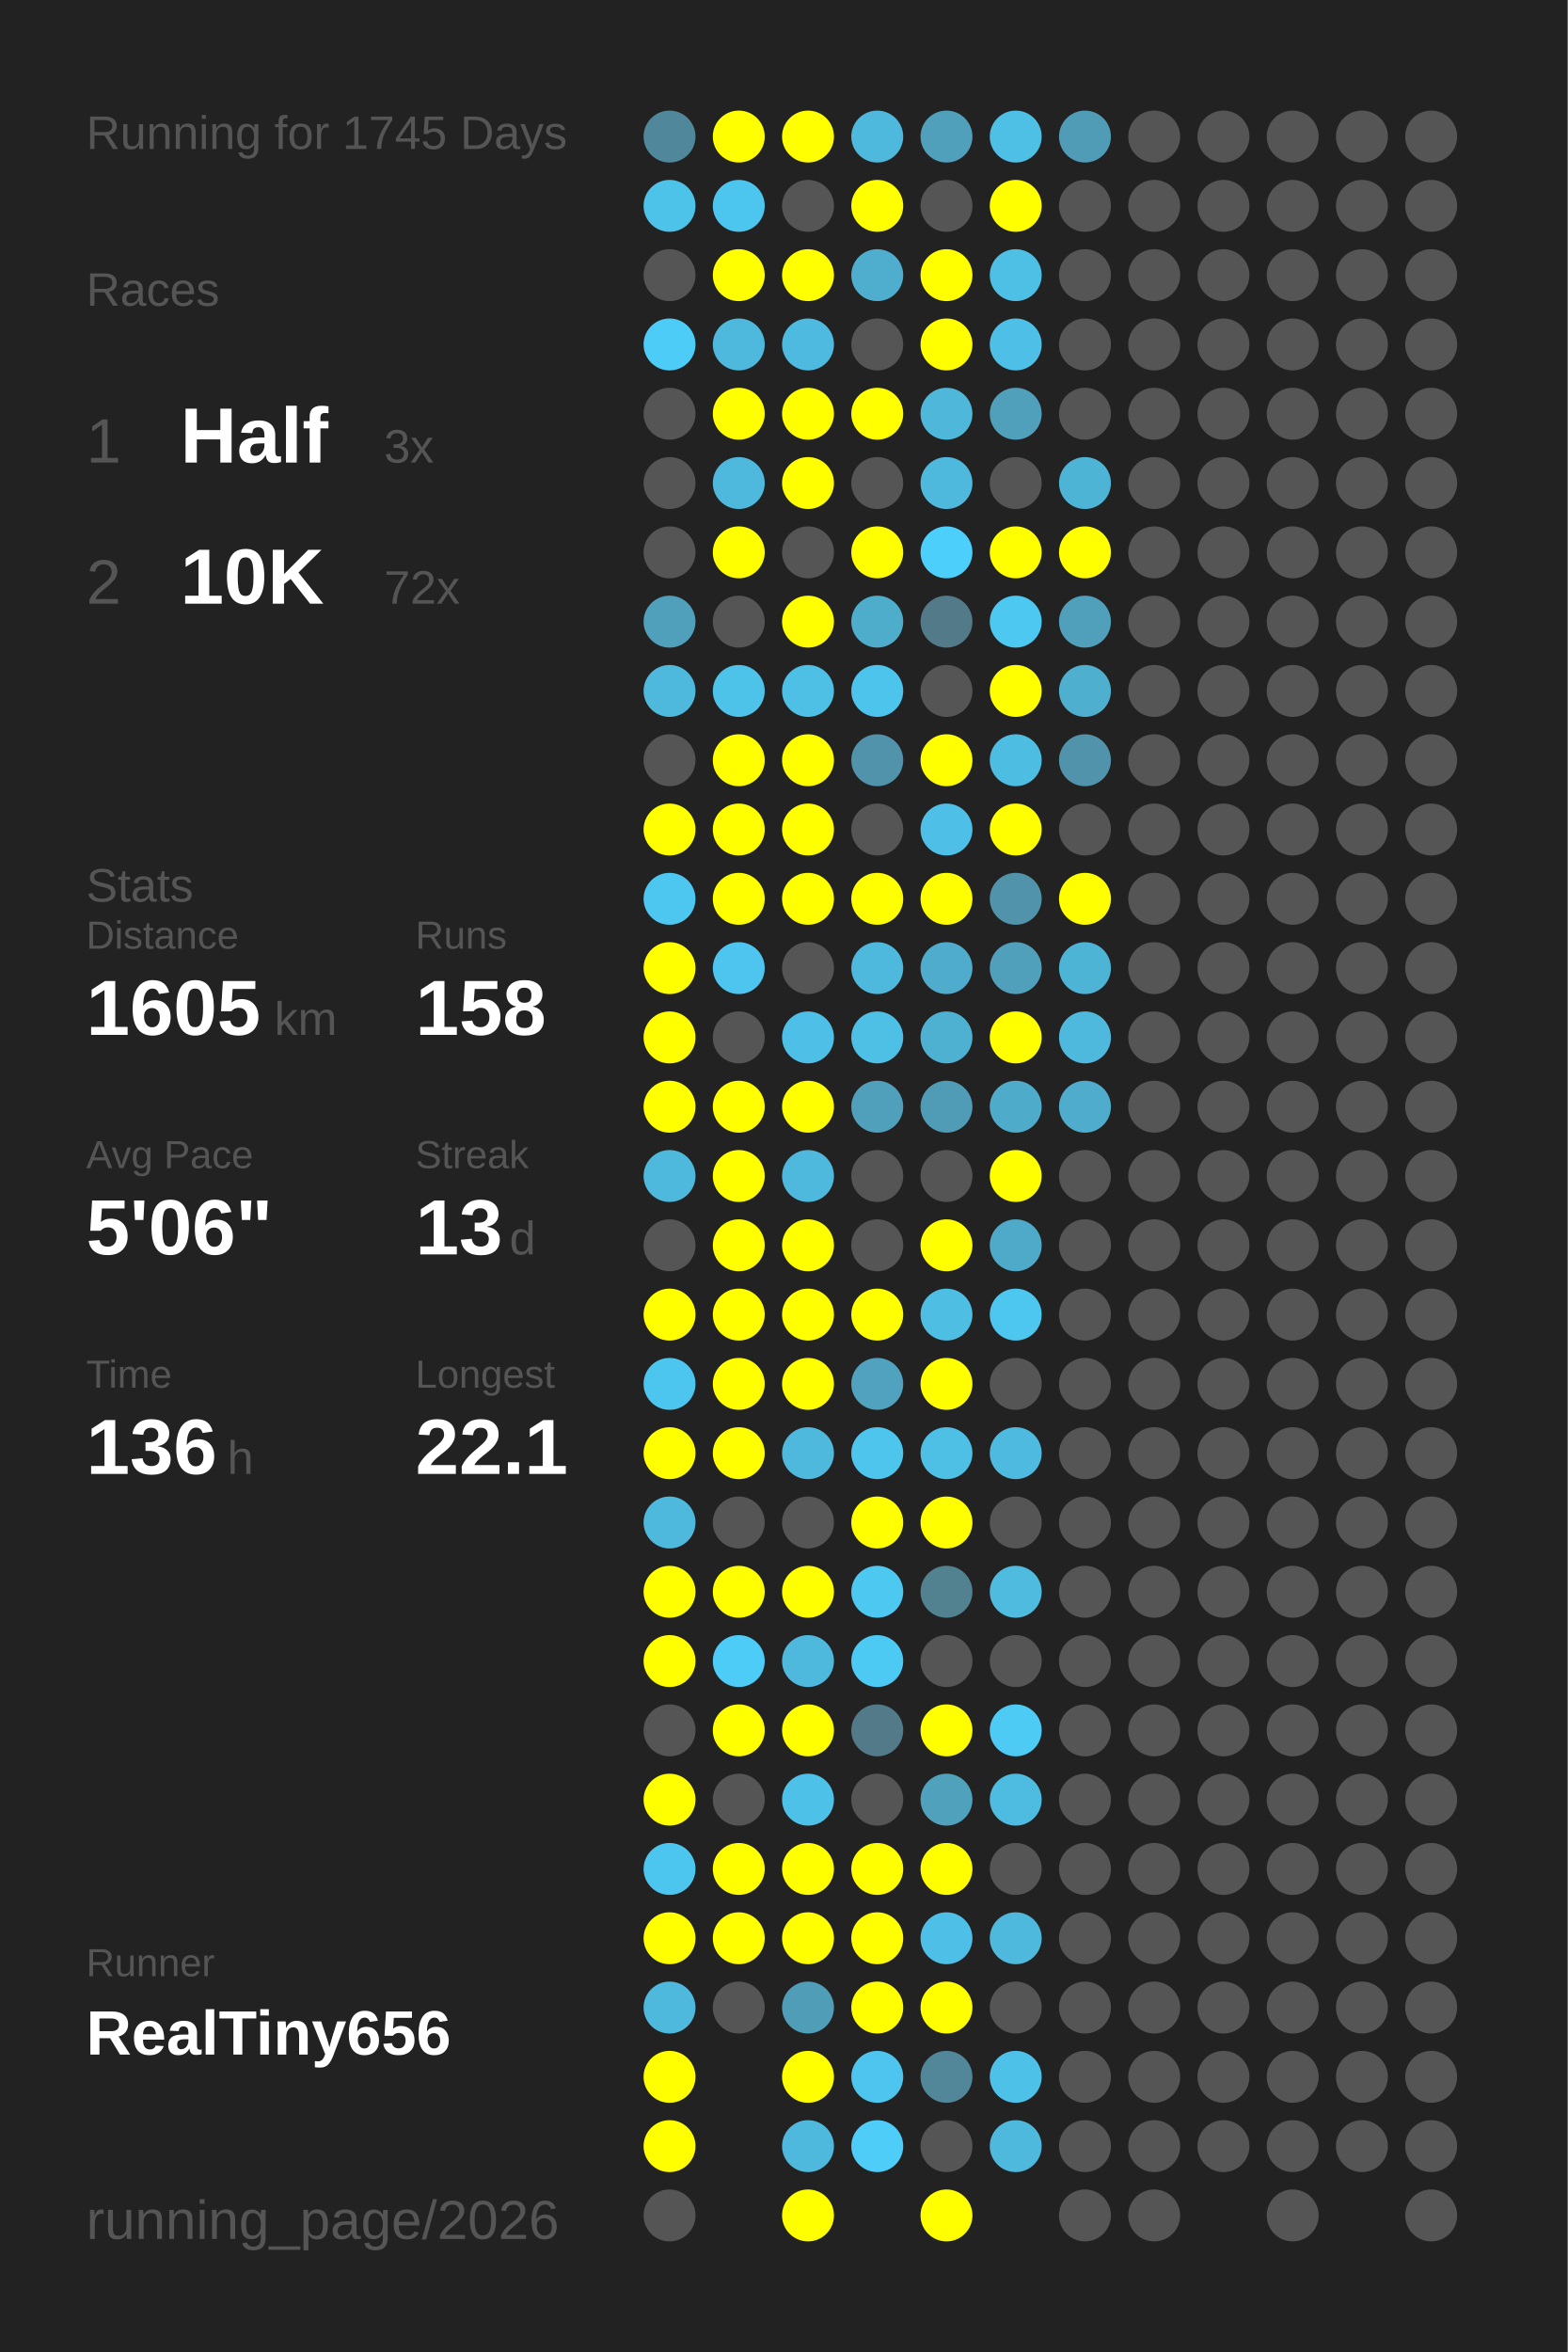
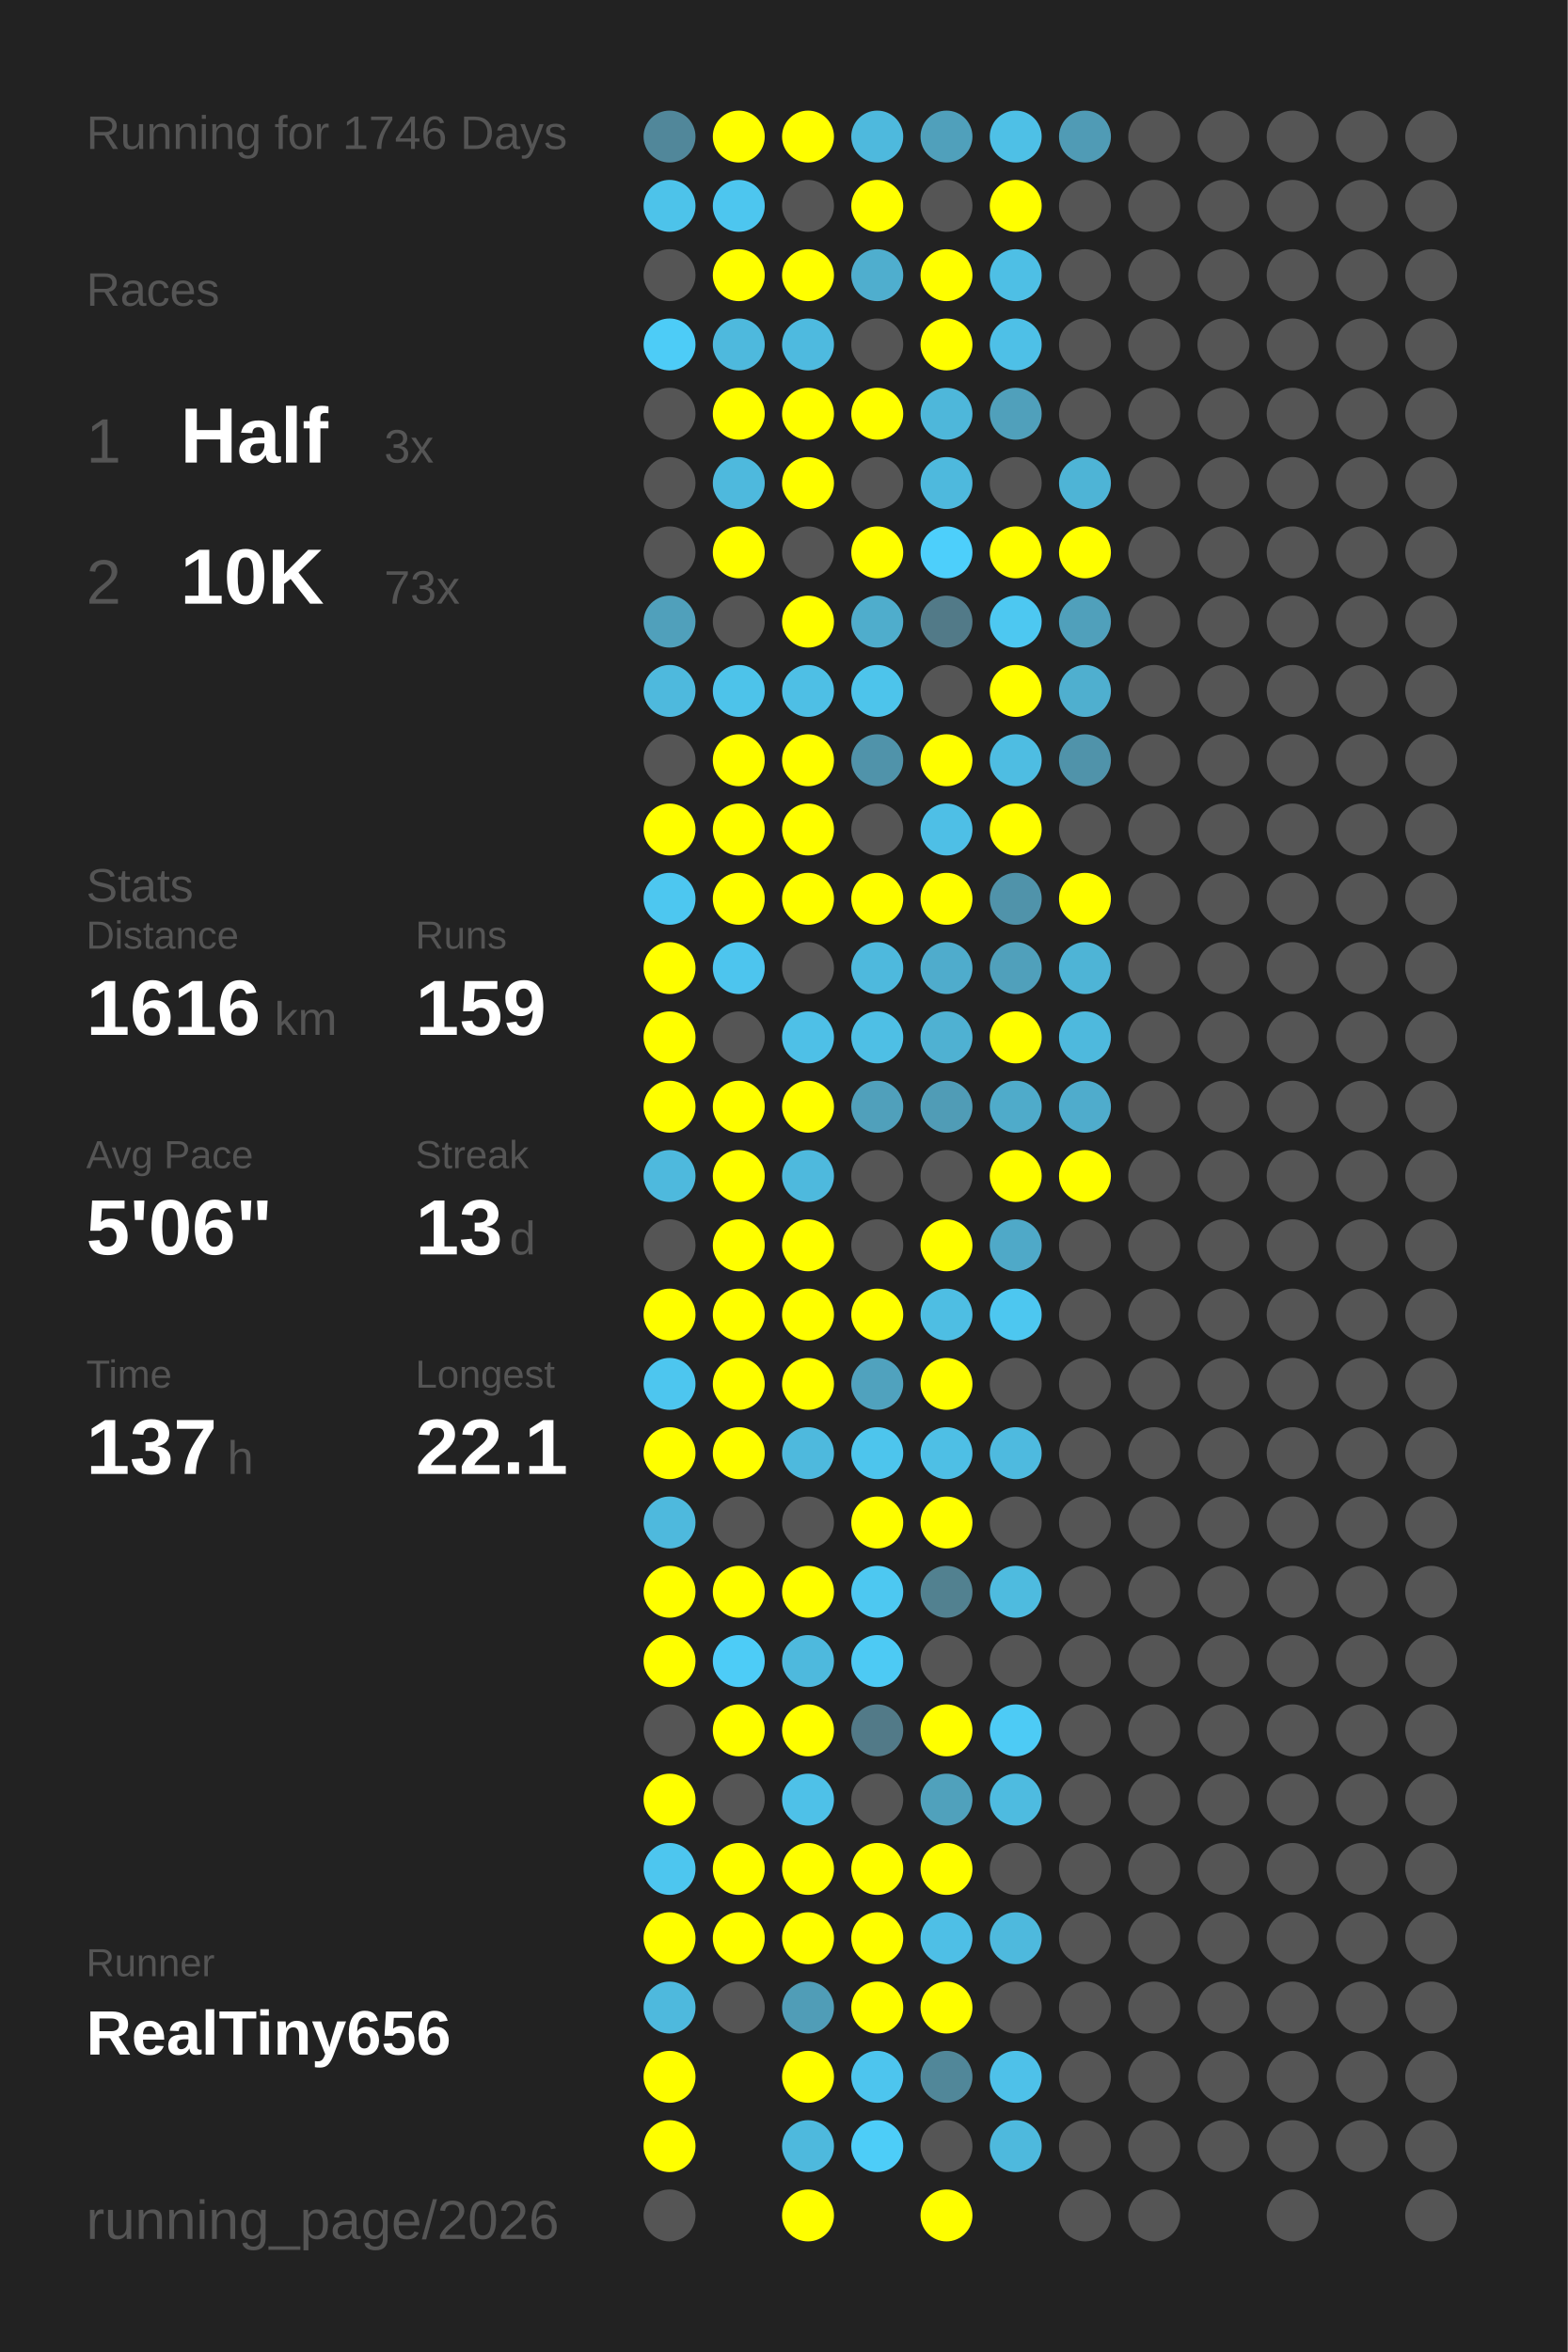
<svg xmlns="http://www.w3.org/2000/svg" baseProfile="full" height="300mm" version="1.1" viewBox="0,0,200,300" width="200mm">
  <defs />
  <rect fill="#222222" height="300" width="200" x="0" y="0" />
-   <text fill="#555555" style="font-size:6px; font-family:Arial;" x="11" y="19">Running for 1745 Days</text>
+   <text fill="#555555" style="font-size:6px; font-family:Arial;" x="11" y="19">Running for 1746 Days</text>
  <text fill="#555555" style="font-size:6px; font-family:Arial;" x="11" y="39">Races</text>
  <text fill="#555555" style="font-size:8px; font-family:Arial;" x="11" y="59">1</text>
  <text fill="#FFFFFF" style="font-size:10px; font-family:Arial; font-weight:bold;" x="23" y="59">Half</text>
  <text fill="#555555" style="font-size:6px; font-family:Arial;" x="49" y="59">3x</text>
  <text fill="#555555" style="font-size:8px; font-family:Arial;" x="11" y="77">2</text>
  <text fill="#FFFFFF" style="font-size:10px; font-family:Arial; font-weight:bold;" x="23" y="77">10K</text>
-   <text fill="#555555" style="font-size:6px; font-family:Arial;" x="49" y="77">72x</text>
+   <text fill="#555555" style="font-size:6px; font-family:Arial;" x="49" y="77">73x</text>
  <text fill="#555555" style="font-size:6px; font-family:Arial;" x="11" y="115">Stats</text>
  <text fill="#555555" style="font-size:5px; font-family:Arial;" x="11" y="121">Distance</text>
-   <text fill="#FFFFFF" style="font-size:10px; font-family:Arial; font-weight:bold;" x="11" y="132">1605</text>
+   <text fill="#FFFFFF" style="font-size:10px; font-family:Arial; font-weight:bold;" x="11" y="132">1616</text>
  <text fill="#555555" style="font-size:6px; font-family:Arial;" x="35" y="132">km</text>
  <text fill="#555555" style="font-size:5px; font-family:Arial;" x="53" y="121">Runs</text>
-   <text fill="#FFFFFF" style="font-size:10px; font-family:Arial; font-weight:bold;" x="53" y="132">158</text>
+   <text fill="#FFFFFF" style="font-size:10px; font-family:Arial; font-weight:bold;" x="53" y="132">159</text>
  <text fill="#555555" style="font-size:5px; font-family:Arial;" x="11" y="149">Avg Pace</text>
  <text fill="#FFFFFF" style="font-size:10px; font-family:Arial; font-weight:bold;" x="11" y="160">5'06"</text>
  <text fill="#555555" style="font-size:5px; font-family:Arial;" x="53" y="149">Streak</text>
  <text fill="#FFFFFF" style="font-size:10px; font-family:Arial; font-weight:bold;" x="53" y="160">13</text>
  <text fill="#555555" style="font-size:6px; font-family:Arial;" x="65" y="160">d</text>
  <text fill="#555555" style="font-size:5px; font-family:Arial;" x="11" y="177">Time</text>
-   <text fill="#FFFFFF" style="font-size:10px; font-family:Arial; font-weight:bold;" x="11" y="188">136</text>
+   <text fill="#FFFFFF" style="font-size:10px; font-family:Arial; font-weight:bold;" x="11" y="188">137</text>
  <text fill="#555555" style="font-size:6px; font-family:Arial;" x="29" y="188">h</text>
  <text fill="#555555" style="font-size:5px; font-family:Arial;" x="53" y="177">Longest</text>
  <text fill="#FFFFFF" style="font-size:10px; font-family:Arial; font-weight:bold;" x="53" y="188">22.1</text>
  <text fill="#555555" style="font-size:5px; font-family:Arial;" x="11" y="252.065">Runner</text>
  <text fill="#FFFFFF" style="font-size:8px; font-family:Arial; font-weight:bold;" x="11" y="262.065">RealTiny656</text>
  <text fill="#555555" style="font-size:7px; font-family:Arial;" x="11" y="285.581">running_page/2026</text>
  <circle cx="85.417" cy="17.419" fill="#51879a" r="3.312" />
  <circle cx="85.417" cy="26.258" fill="#4dc3ea" r="3.312" />
  <circle cx="85.417" cy="35.097" fill="#555555" r="3.312" />
  <circle cx="85.417" cy="43.935" fill="#4dccf7" r="3.312" />
  <circle cx="85.417" cy="52.774" fill="#555555" r="3.312" />
  <circle cx="85.417" cy="61.613" fill="#555555" r="3.312" />
  <circle cx="85.417" cy="70.452" fill="#555555" r="3.312" />
  <circle cx="85.417" cy="79.29" fill="#50a0bb" r="3.312" />
  <circle cx="85.417" cy="88.129" fill="#4eb9dd" r="3.312" />
  <circle cx="85.417" cy="96.968" fill="#555555" r="3.312" />
  <circle cx="85.417" cy="105.806" fill="#FFFF00" r="3.312" />
  <circle cx="85.417" cy="114.645" fill="#4dc7f0" r="3.312" />
  <circle cx="85.417" cy="123.484" fill="#FFFF00" r="3.312" />
  <circle cx="85.417" cy="132.323" fill="#FFFF00" r="3.312" />
  <circle cx="85.417" cy="141.161" fill="#FFFF00" r="3.312" />
  <circle cx="85.417" cy="150" fill="#4eb9dd" r="3.312" />
  <circle cx="85.417" cy="158.839" fill="#555555" r="3.312" />
  <circle cx="85.417" cy="167.677" fill="#FFFF00" r="3.312" />
  <circle cx="85.417" cy="176.516" fill="#4dc6ef" r="3.312" />
  <circle cx="85.417" cy="185.355" fill="#FFFF00" r="3.312" />
  <circle cx="85.417" cy="194.194" fill="#4eb9dd" r="3.312" />
  <circle cx="85.417" cy="203.032" fill="#FFFF00" r="3.312" />
  <circle cx="85.417" cy="211.871" fill="#FFFF00" r="3.312" />
  <circle cx="85.417" cy="220.71" fill="#555555" r="3.312" />
  <circle cx="85.417" cy="229.548" fill="#FFFF00" r="3.312" />
  <circle cx="85.417" cy="238.387" fill="#4dc6ef" r="3.312" />
  <circle cx="85.417" cy="247.226" fill="#FFFF00" r="3.312" />
  <circle cx="85.417" cy="256.065" fill="#4eb9dd" r="3.312" />
  <circle cx="85.417" cy="264.903" fill="#FFFF00" r="3.312" />
  <circle cx="85.417" cy="273.742" fill="#FFFF00" r="3.312" />
  <circle cx="85.417" cy="282.581" fill="#555555" r="3.312" />
  <circle cx="94.25" cy="17.419" fill="#FFFF00" r="3.312" />
  <circle cx="94.25" cy="26.258" fill="#4dc6ef" r="3.312" />
  <circle cx="94.25" cy="35.097" fill="#FFFF00" r="3.312" />
  <circle cx="94.25" cy="43.935" fill="#4eb9dd" r="3.312" />
  <circle cx="94.25" cy="52.774" fill="#FFFF00" r="3.312" />
  <circle cx="94.25" cy="61.613" fill="#4eb9dd" r="3.312" />
  <circle cx="94.25" cy="70.452" fill="#FFFF00" r="3.312" />
  <circle cx="94.25" cy="79.29" fill="#555555" r="3.312" />
  <circle cx="94.25" cy="88.129" fill="#4dc3ea" r="3.312" />
  <circle cx="94.25" cy="96.968" fill="#FFFF00" r="3.312" />
  <circle cx="94.25" cy="105.806" fill="#FFFF00" r="3.312" />
  <circle cx="94.25" cy="114.645" fill="#FFFF00" r="3.312" />
  <circle cx="94.25" cy="123.484" fill="#4dc5ee" r="3.312" />
  <circle cx="94.25" cy="132.323" fill="#555555" r="3.312" />
  <circle cx="94.25" cy="141.161" fill="#FFFF00" r="3.312" />
  <circle cx="94.25" cy="150" fill="#FFFF00" r="3.312" />
  <circle cx="94.25" cy="158.839" fill="#FFFF00" r="3.312" />
  <circle cx="94.25" cy="167.677" fill="#FFFF00" r="3.312" />
  <circle cx="94.25" cy="176.516" fill="#FFFF00" r="3.312" />
  <circle cx="94.25" cy="185.355" fill="#FFFF00" r="3.312" />
  <circle cx="94.25" cy="194.194" fill="#555555" r="3.312" />
  <circle cx="94.25" cy="203.032" fill="#FFFF00" r="3.312" />
  <circle cx="94.25" cy="211.871" fill="#4dccf7" r="3.312" />
  <circle cx="94.25" cy="220.71" fill="#FFFF00" r="3.312" />
  <circle cx="94.25" cy="229.548" fill="#555555" r="3.312" />
  <circle cx="94.25" cy="238.387" fill="#FFFF00" r="3.312" />
  <circle cx="94.25" cy="247.226" fill="#FFFF00" r="3.312" />
  <circle cx="94.25" cy="256.065" fill="#555555" r="3.312" />
  <circle cx="103.083" cy="17.419" fill="#FFFF00" r="3.312" />
  <circle cx="103.083" cy="26.258" fill="#555555" r="3.312" />
  <circle cx="103.083" cy="35.097" fill="#FFFF00" r="3.312" />
  <circle cx="103.083" cy="43.935" fill="#4ebadf" r="3.312" />
  <circle cx="103.083" cy="52.774" fill="#FFFF00" r="3.312" />
  <circle cx="103.083" cy="61.613" fill="#FFFF00" r="3.312" />
  <circle cx="103.083" cy="70.452" fill="#555555" r="3.312" />
  <circle cx="103.083" cy="79.29" fill="#FFFF00" r="3.312" />
  <circle cx="103.083" cy="88.129" fill="#4ebfe5" r="3.312" />
  <circle cx="103.083" cy="96.968" fill="#FFFF00" r="3.312" />
  <circle cx="103.083" cy="105.806" fill="#FFFF00" r="3.312" />
  <circle cx="103.083" cy="114.645" fill="#FFFF00" r="3.312" />
  <circle cx="103.083" cy="123.484" fill="#555555" r="3.312" />
  <circle cx="103.083" cy="132.323" fill="#4ec0e7" r="3.312" />
  <circle cx="103.083" cy="141.161" fill="#FFFF00" r="3.312" />
  <circle cx="103.083" cy="150" fill="#4eb9dd" r="3.312" />
  <circle cx="103.083" cy="158.839" fill="#FFFF00" r="3.312" />
  <circle cx="103.083" cy="167.677" fill="#FFFF00" r="3.312" />
  <circle cx="103.083" cy="176.516" fill="#FFFF00" r="3.312" />
  <circle cx="103.083" cy="185.355" fill="#4eb9dd" r="3.312" />
  <circle cx="103.083" cy="194.194" fill="#555555" r="3.312" />
  <circle cx="103.083" cy="203.032" fill="#FFFF00" r="3.312" />
  <circle cx="103.083" cy="211.871" fill="#4eb9dd" r="3.312" />
  <circle cx="103.083" cy="220.71" fill="#FFFF00" r="3.312" />
  <circle cx="103.083" cy="229.548" fill="#4ec1e8" r="3.312" />
  <circle cx="103.083" cy="238.387" fill="#FFFF00" r="3.312" />
  <circle cx="103.083" cy="247.226" fill="#FFFF00" r="3.312" />
  <circle cx="103.083" cy="256.065" fill="#509db7" r="3.312" />
  <circle cx="103.083" cy="264.903" fill="#FFFF00" r="3.312" />
  <circle cx="103.083" cy="273.742" fill="#4eb9dd" r="3.312" />
  <circle cx="103.083" cy="282.581" fill="#FFFF00" r="3.312" />
  <circle cx="111.917" cy="17.419" fill="#4eb9dd" r="3.312" />
  <circle cx="111.917" cy="26.258" fill="#FFFF00" r="3.312" />
  <circle cx="111.917" cy="35.097" fill="#4faece" r="3.312" />
  <circle cx="111.917" cy="43.935" fill="#555555" r="3.312" />
  <circle cx="111.917" cy="52.774" fill="#FFFF00" r="3.312" />
  <circle cx="111.917" cy="61.613" fill="#555555" r="3.312" />
  <circle cx="111.917" cy="70.452" fill="#FFFF00" r="3.312" />
  <circle cx="111.917" cy="79.29" fill="#4fadcc" r="3.312" />
  <circle cx="111.917" cy="88.129" fill="#4dc4eb" r="3.312" />
  <circle cx="111.917" cy="96.968" fill="#5093aa" r="3.312" />
  <circle cx="111.917" cy="105.806" fill="#555555" r="3.312" />
  <circle cx="111.917" cy="114.645" fill="#FFFF00" r="3.312" />
  <circle cx="111.917" cy="123.484" fill="#4eb9dd" r="3.312" />
  <circle cx="111.917" cy="132.323" fill="#4ebfe5" r="3.312" />
  <circle cx="111.917" cy="141.161" fill="#50a0bb" r="3.312" />
  <circle cx="111.917" cy="150" fill="#555555" r="3.312" />
  <circle cx="111.917" cy="158.839" fill="#555555" r="3.312" />
  <circle cx="111.917" cy="167.677" fill="#FFFF00" r="3.312" />
  <circle cx="111.917" cy="176.516" fill="#50a2be" r="3.312" />
  <circle cx="111.917" cy="185.355" fill="#4dc5ed" r="3.312" />
  <circle cx="111.917" cy="194.194" fill="#FFFF00" r="3.312" />
  <circle cx="111.917" cy="203.032" fill="#4dc8f1" r="3.312" />
  <circle cx="111.917" cy="211.871" fill="#4dcaf4" r="3.312" />
  <circle cx="111.917" cy="220.71" fill="#527a88" r="3.312" />
  <circle cx="111.917" cy="229.548" fill="#555555" r="3.312" />
  <circle cx="111.917" cy="238.387" fill="#FFFF00" r="3.312" />
  <circle cx="111.917" cy="247.226" fill="#FFFF00" r="3.312" />
  <circle cx="111.917" cy="256.065" fill="#FFFF00" r="3.312" />
  <circle cx="111.917" cy="264.903" fill="#4dc5ee" r="3.312" />
  <circle cx="111.917" cy="273.742" fill="#4dcdf8" r="3.312" />
  <circle cx="120.75" cy="17.419" fill="#50a0bb" r="3.312" />
  <circle cx="120.75" cy="26.258" fill="#555555" r="3.312" />
  <circle cx="120.75" cy="35.097" fill="#FFFF00" r="3.312" />
  <circle cx="120.75" cy="43.935" fill="#FFFF00" r="3.312" />
  <circle cx="120.75" cy="52.774" fill="#4eb7da" r="3.312" />
  <circle cx="120.75" cy="61.613" fill="#4eb9dd" r="3.312" />
  <circle cx="120.75" cy="70.452" fill="#4dcffb" r="3.312" />
  <circle cx="120.75" cy="79.29" fill="#527a88" r="3.312" />
  <circle cx="120.75" cy="88.129" fill="#555555" r="3.312" />
  <circle cx="120.75" cy="96.968" fill="#FFFF00" r="3.312" />
  <circle cx="120.75" cy="105.806" fill="#4ebfe6" r="3.312" />
  <circle cx="120.75" cy="114.645" fill="#FFFF00" r="3.312" />
  <circle cx="120.75" cy="123.484" fill="#4faccc" r="3.312" />
  <circle cx="120.75" cy="132.323" fill="#4fb1d2" r="3.312" />
  <circle cx="120.75" cy="141.161" fill="#509cb6" r="3.312" />
  <circle cx="120.75" cy="150" fill="#555555" r="3.312" />
  <circle cx="120.75" cy="158.839" fill="#FFFF00" r="3.312" />
  <circle cx="120.75" cy="167.677" fill="#4ebee3" r="3.312" />
  <circle cx="120.75" cy="176.516" fill="#FFFF00" r="3.312" />
  <circle cx="120.75" cy="185.355" fill="#4ebfe5" r="3.312" />
  <circle cx="120.75" cy="194.194" fill="#FFFF00" r="3.312" />
  <circle cx="120.75" cy="203.032" fill="#528190" r="3.312" />
  <circle cx="120.75" cy="211.871" fill="#555555" r="3.312" />
  <circle cx="120.75" cy="220.71" fill="#FFFF00" r="3.312" />
  <circle cx="120.75" cy="229.548" fill="#50a1bc" r="3.312" />
  <circle cx="120.75" cy="238.387" fill="#FFFF00" r="3.312" />
  <circle cx="120.75" cy="247.226" fill="#4ebfe6" r="3.312" />
  <circle cx="120.75" cy="256.065" fill="#FFFF00" r="3.312" />
  <circle cx="120.75" cy="264.903" fill="#518799" r="3.312" />
  <circle cx="120.75" cy="273.742" fill="#555555" r="3.312" />
  <circle cx="120.75" cy="282.581" fill="#FFFF00" r="3.312" />
  <circle cx="129.583" cy="17.419" fill="#4ec0e6" r="3.312" />
  <circle cx="129.583" cy="26.258" fill="#FFFF00" r="3.312" />
  <circle cx="129.583" cy="35.097" fill="#4ebfe5" r="3.312" />
  <circle cx="129.583" cy="43.935" fill="#4ec0e7" r="3.312" />
  <circle cx="129.583" cy="52.774" fill="#50a0bb" r="3.312" />
  <circle cx="129.583" cy="61.613" fill="#555555" r="3.312" />
  <circle cx="129.583" cy="70.452" fill="#FFFF00" r="3.312" />
  <circle cx="129.583" cy="79.29" fill="#4dc8f1" r="3.312" />
  <circle cx="129.583" cy="88.129" fill="#FFFF00" r="3.312" />
  <circle cx="129.583" cy="96.968" fill="#4ebde2" r="3.312" />
  <circle cx="129.583" cy="105.806" fill="#FFFF00" r="3.312" />
  <circle cx="129.583" cy="114.645" fill="#5093aa" r="3.312" />
  <circle cx="129.583" cy="123.484" fill="#50a0bb" r="3.312" />
  <circle cx="129.583" cy="132.323" fill="#FFFF00" r="3.312" />
  <circle cx="129.583" cy="141.161" fill="#4fabca" r="3.312" />
  <circle cx="129.583" cy="150" fill="#FFFF00" r="3.312" />
  <circle cx="129.583" cy="158.839" fill="#4fa9c8" r="3.312" />
  <circle cx="129.583" cy="167.677" fill="#4dc7f0" r="3.312" />
  <circle cx="129.583" cy="176.516" fill="#555555" r="3.312" />
  <circle cx="129.583" cy="185.355" fill="#4ebadf" r="3.312" />
  <circle cx="129.583" cy="194.194" fill="#555555" r="3.312" />
  <circle cx="129.583" cy="203.032" fill="#4ebbdf" r="3.312" />
  <circle cx="129.583" cy="211.871" fill="#555555" r="3.312" />
  <circle cx="129.583" cy="220.71" fill="#4dcbf5" r="3.312" />
  <circle cx="129.583" cy="229.548" fill="#4ebbe0" r="3.312" />
  <circle cx="129.583" cy="238.387" fill="#555555" r="3.312" />
  <circle cx="129.583" cy="247.226" fill="#4eb9dd" r="3.312" />
  <circle cx="129.583" cy="256.065" fill="#555555" r="3.312" />
  <circle cx="129.583" cy="264.903" fill="#4ec1e9" r="3.312" />
  <circle cx="129.583" cy="273.742" fill="#4eb9dd" r="3.312" />
  <circle cx="138.417" cy="17.419" fill="#509bb5" r="3.312" />
  <circle cx="138.417" cy="26.258" fill="#555555" r="3.312" />
  <circle cx="138.417" cy="35.097" fill="#555555" r="3.312" />
  <circle cx="138.417" cy="43.935" fill="#555555" r="3.312" />
  <circle cx="138.417" cy="52.774" fill="#555555" r="3.312" />
  <circle cx="138.417" cy="61.613" fill="#4eb4d6" r="3.312" />
  <circle cx="138.417" cy="70.452" fill="#FFFF00" r="3.312" />
  <circle cx="138.417" cy="79.29" fill="#50a0bb" r="3.312" />
  <circle cx="138.417" cy="88.129" fill="#4fafcf" r="3.312" />
  <circle cx="138.417" cy="96.968" fill="#5093aa" r="3.312" />
  <circle cx="138.417" cy="105.806" fill="#555555" r="3.312" />
  <circle cx="138.417" cy="114.645" fill="#FFFF00" r="3.312" />
  <circle cx="138.417" cy="123.484" fill="#4eb4d6" r="3.312" />
  <circle cx="138.417" cy="132.323" fill="#4eb9dd" r="3.312" />
  <circle cx="138.417" cy="141.161" fill="#4faccc" r="3.312" />
-   <circle cx="138.417" cy="150" fill="#555555" r="3.312" />
+   <circle cx="138.417" cy="150" fill="#FFFF00" r="3.312" />
  <circle cx="138.417" cy="158.839" fill="#555555" r="3.312" />
  <circle cx="138.417" cy="167.677" fill="#555555" r="3.312" />
  <circle cx="138.417" cy="176.516" fill="#555555" r="3.312" />
  <circle cx="138.417" cy="185.355" fill="#555555" r="3.312" />
  <circle cx="138.417" cy="194.194" fill="#555555" r="3.312" />
  <circle cx="138.417" cy="203.032" fill="#555555" r="3.312" />
  <circle cx="138.417" cy="211.871" fill="#555555" r="3.312" />
  <circle cx="138.417" cy="220.71" fill="#555555" r="3.312" />
  <circle cx="138.417" cy="229.548" fill="#555555" r="3.312" />
  <circle cx="138.417" cy="238.387" fill="#555555" r="3.312" />
  <circle cx="138.417" cy="247.226" fill="#555555" r="3.312" />
  <circle cx="138.417" cy="256.065" fill="#555555" r="3.312" />
  <circle cx="138.417" cy="264.903" fill="#555555" r="3.312" />
  <circle cx="138.417" cy="273.742" fill="#555555" r="3.312" />
  <circle cx="138.417" cy="282.581" fill="#555555" r="3.312" />
  <circle cx="147.25" cy="17.419" fill="#555555" r="3.312" />
  <circle cx="147.25" cy="26.258" fill="#555555" r="3.312" />
  <circle cx="147.25" cy="35.097" fill="#555555" r="3.312" />
  <circle cx="147.25" cy="43.935" fill="#555555" r="3.312" />
  <circle cx="147.25" cy="52.774" fill="#555555" r="3.312" />
  <circle cx="147.25" cy="61.613" fill="#555555" r="3.312" />
  <circle cx="147.25" cy="70.452" fill="#555555" r="3.312" />
  <circle cx="147.25" cy="79.29" fill="#555555" r="3.312" />
  <circle cx="147.25" cy="88.129" fill="#555555" r="3.312" />
  <circle cx="147.25" cy="96.968" fill="#555555" r="3.312" />
  <circle cx="147.25" cy="105.806" fill="#555555" r="3.312" />
  <circle cx="147.25" cy="114.645" fill="#555555" r="3.312" />
  <circle cx="147.25" cy="123.484" fill="#555555" r="3.312" />
  <circle cx="147.25" cy="132.323" fill="#555555" r="3.312" />
  <circle cx="147.25" cy="141.161" fill="#555555" r="3.312" />
  <circle cx="147.25" cy="150" fill="#555555" r="3.312" />
  <circle cx="147.25" cy="158.839" fill="#555555" r="3.312" />
  <circle cx="147.25" cy="167.677" fill="#555555" r="3.312" />
  <circle cx="147.25" cy="176.516" fill="#555555" r="3.312" />
  <circle cx="147.25" cy="185.355" fill="#555555" r="3.312" />
  <circle cx="147.25" cy="194.194" fill="#555555" r="3.312" />
  <circle cx="147.25" cy="203.032" fill="#555555" r="3.312" />
  <circle cx="147.25" cy="211.871" fill="#555555" r="3.312" />
  <circle cx="147.25" cy="220.71" fill="#555555" r="3.312" />
  <circle cx="147.25" cy="229.548" fill="#555555" r="3.312" />
  <circle cx="147.25" cy="238.387" fill="#555555" r="3.312" />
  <circle cx="147.25" cy="247.226" fill="#555555" r="3.312" />
  <circle cx="147.25" cy="256.065" fill="#555555" r="3.312" />
  <circle cx="147.25" cy="264.903" fill="#555555" r="3.312" />
  <circle cx="147.25" cy="273.742" fill="#555555" r="3.312" />
  <circle cx="147.25" cy="282.581" fill="#555555" r="3.312" />
  <circle cx="156.083" cy="17.419" fill="#555555" r="3.312" />
  <circle cx="156.083" cy="26.258" fill="#555555" r="3.312" />
  <circle cx="156.083" cy="35.097" fill="#555555" r="3.312" />
  <circle cx="156.083" cy="43.935" fill="#555555" r="3.312" />
  <circle cx="156.083" cy="52.774" fill="#555555" r="3.312" />
  <circle cx="156.083" cy="61.613" fill="#555555" r="3.312" />
  <circle cx="156.083" cy="70.452" fill="#555555" r="3.312" />
  <circle cx="156.083" cy="79.29" fill="#555555" r="3.312" />
  <circle cx="156.083" cy="88.129" fill="#555555" r="3.312" />
  <circle cx="156.083" cy="96.968" fill="#555555" r="3.312" />
  <circle cx="156.083" cy="105.806" fill="#555555" r="3.312" />
  <circle cx="156.083" cy="114.645" fill="#555555" r="3.312" />
  <circle cx="156.083" cy="123.484" fill="#555555" r="3.312" />
  <circle cx="156.083" cy="132.323" fill="#555555" r="3.312" />
  <circle cx="156.083" cy="141.161" fill="#555555" r="3.312" />
  <circle cx="156.083" cy="150" fill="#555555" r="3.312" />
  <circle cx="156.083" cy="158.839" fill="#555555" r="3.312" />
  <circle cx="156.083" cy="167.677" fill="#555555" r="3.312" />
  <circle cx="156.083" cy="176.516" fill="#555555" r="3.312" />
  <circle cx="156.083" cy="185.355" fill="#555555" r="3.312" />
  <circle cx="156.083" cy="194.194" fill="#555555" r="3.312" />
  <circle cx="156.083" cy="203.032" fill="#555555" r="3.312" />
  <circle cx="156.083" cy="211.871" fill="#555555" r="3.312" />
  <circle cx="156.083" cy="220.71" fill="#555555" r="3.312" />
  <circle cx="156.083" cy="229.548" fill="#555555" r="3.312" />
  <circle cx="156.083" cy="238.387" fill="#555555" r="3.312" />
  <circle cx="156.083" cy="247.226" fill="#555555" r="3.312" />
  <circle cx="156.083" cy="256.065" fill="#555555" r="3.312" />
  <circle cx="156.083" cy="264.903" fill="#555555" r="3.312" />
  <circle cx="156.083" cy="273.742" fill="#555555" r="3.312" />
  <circle cx="164.917" cy="17.419" fill="#555555" r="3.312" />
  <circle cx="164.917" cy="26.258" fill="#555555" r="3.312" />
  <circle cx="164.917" cy="35.097" fill="#555555" r="3.312" />
  <circle cx="164.917" cy="43.935" fill="#555555" r="3.312" />
  <circle cx="164.917" cy="52.774" fill="#555555" r="3.312" />
  <circle cx="164.917" cy="61.613" fill="#555555" r="3.312" />
  <circle cx="164.917" cy="70.452" fill="#555555" r="3.312" />
  <circle cx="164.917" cy="79.29" fill="#555555" r="3.312" />
  <circle cx="164.917" cy="88.129" fill="#555555" r="3.312" />
  <circle cx="164.917" cy="96.968" fill="#555555" r="3.312" />
  <circle cx="164.917" cy="105.806" fill="#555555" r="3.312" />
  <circle cx="164.917" cy="114.645" fill="#555555" r="3.312" />
  <circle cx="164.917" cy="123.484" fill="#555555" r="3.312" />
  <circle cx="164.917" cy="132.323" fill="#555555" r="3.312" />
  <circle cx="164.917" cy="141.161" fill="#555555" r="3.312" />
  <circle cx="164.917" cy="150" fill="#555555" r="3.312" />
  <circle cx="164.917" cy="158.839" fill="#555555" r="3.312" />
  <circle cx="164.917" cy="167.677" fill="#555555" r="3.312" />
  <circle cx="164.917" cy="176.516" fill="#555555" r="3.312" />
  <circle cx="164.917" cy="185.355" fill="#555555" r="3.312" />
  <circle cx="164.917" cy="194.194" fill="#555555" r="3.312" />
  <circle cx="164.917" cy="203.032" fill="#555555" r="3.312" />
  <circle cx="164.917" cy="211.871" fill="#555555" r="3.312" />
  <circle cx="164.917" cy="220.71" fill="#555555" r="3.312" />
  <circle cx="164.917" cy="229.548" fill="#555555" r="3.312" />
  <circle cx="164.917" cy="238.387" fill="#555555" r="3.312" />
  <circle cx="164.917" cy="247.226" fill="#555555" r="3.312" />
  <circle cx="164.917" cy="256.065" fill="#555555" r="3.312" />
  <circle cx="164.917" cy="264.903" fill="#555555" r="3.312" />
  <circle cx="164.917" cy="273.742" fill="#555555" r="3.312" />
  <circle cx="164.917" cy="282.581" fill="#555555" r="3.312" />
  <circle cx="173.75" cy="17.419" fill="#555555" r="3.312" />
  <circle cx="173.75" cy="26.258" fill="#555555" r="3.312" />
  <circle cx="173.75" cy="35.097" fill="#555555" r="3.312" />
  <circle cx="173.75" cy="43.935" fill="#555555" r="3.312" />
  <circle cx="173.75" cy="52.774" fill="#555555" r="3.312" />
  <circle cx="173.75" cy="61.613" fill="#555555" r="3.312" />
  <circle cx="173.75" cy="70.452" fill="#555555" r="3.312" />
  <circle cx="173.75" cy="79.29" fill="#555555" r="3.312" />
  <circle cx="173.75" cy="88.129" fill="#555555" r="3.312" />
  <circle cx="173.75" cy="96.968" fill="#555555" r="3.312" />
  <circle cx="173.75" cy="105.806" fill="#555555" r="3.312" />
  <circle cx="173.75" cy="114.645" fill="#555555" r="3.312" />
  <circle cx="173.75" cy="123.484" fill="#555555" r="3.312" />
  <circle cx="173.75" cy="132.323" fill="#555555" r="3.312" />
  <circle cx="173.75" cy="141.161" fill="#555555" r="3.312" />
  <circle cx="173.75" cy="150" fill="#555555" r="3.312" />
  <circle cx="173.75" cy="158.839" fill="#555555" r="3.312" />
  <circle cx="173.75" cy="167.677" fill="#555555" r="3.312" />
  <circle cx="173.75" cy="176.516" fill="#555555" r="3.312" />
  <circle cx="173.75" cy="185.355" fill="#555555" r="3.312" />
  <circle cx="173.75" cy="194.194" fill="#555555" r="3.312" />
  <circle cx="173.75" cy="203.032" fill="#555555" r="3.312" />
  <circle cx="173.75" cy="211.871" fill="#555555" r="3.312" />
  <circle cx="173.75" cy="220.71" fill="#555555" r="3.312" />
  <circle cx="173.75" cy="229.548" fill="#555555" r="3.312" />
  <circle cx="173.75" cy="238.387" fill="#555555" r="3.312" />
  <circle cx="173.75" cy="247.226" fill="#555555" r="3.312" />
  <circle cx="173.75" cy="256.065" fill="#555555" r="3.312" />
  <circle cx="173.75" cy="264.903" fill="#555555" r="3.312" />
  <circle cx="173.75" cy="273.742" fill="#555555" r="3.312" />
  <circle cx="182.583" cy="17.419" fill="#555555" r="3.312" />
  <circle cx="182.583" cy="26.258" fill="#555555" r="3.312" />
  <circle cx="182.583" cy="35.097" fill="#555555" r="3.312" />
  <circle cx="182.583" cy="43.935" fill="#555555" r="3.312" />
  <circle cx="182.583" cy="52.774" fill="#555555" r="3.312" />
  <circle cx="182.583" cy="61.613" fill="#555555" r="3.312" />
  <circle cx="182.583" cy="70.452" fill="#555555" r="3.312" />
  <circle cx="182.583" cy="79.29" fill="#555555" r="3.312" />
  <circle cx="182.583" cy="88.129" fill="#555555" r="3.312" />
  <circle cx="182.583" cy="96.968" fill="#555555" r="3.312" />
  <circle cx="182.583" cy="105.806" fill="#555555" r="3.312" />
  <circle cx="182.583" cy="114.645" fill="#555555" r="3.312" />
  <circle cx="182.583" cy="123.484" fill="#555555" r="3.312" />
  <circle cx="182.583" cy="132.323" fill="#555555" r="3.312" />
  <circle cx="182.583" cy="141.161" fill="#555555" r="3.312" />
  <circle cx="182.583" cy="150" fill="#555555" r="3.312" />
  <circle cx="182.583" cy="158.839" fill="#555555" r="3.312" />
  <circle cx="182.583" cy="167.677" fill="#555555" r="3.312" />
  <circle cx="182.583" cy="176.516" fill="#555555" r="3.312" />
  <circle cx="182.583" cy="185.355" fill="#555555" r="3.312" />
  <circle cx="182.583" cy="194.194" fill="#555555" r="3.312" />
  <circle cx="182.583" cy="203.032" fill="#555555" r="3.312" />
  <circle cx="182.583" cy="211.871" fill="#555555" r="3.312" />
  <circle cx="182.583" cy="220.71" fill="#555555" r="3.312" />
  <circle cx="182.583" cy="229.548" fill="#555555" r="3.312" />
  <circle cx="182.583" cy="238.387" fill="#555555" r="3.312" />
  <circle cx="182.583" cy="247.226" fill="#555555" r="3.312" />
  <circle cx="182.583" cy="256.065" fill="#555555" r="3.312" />
  <circle cx="182.583" cy="264.903" fill="#555555" r="3.312" />
  <circle cx="182.583" cy="273.742" fill="#555555" r="3.312" />
  <circle cx="182.583" cy="282.581" fill="#555555" r="3.312" />
</svg>
